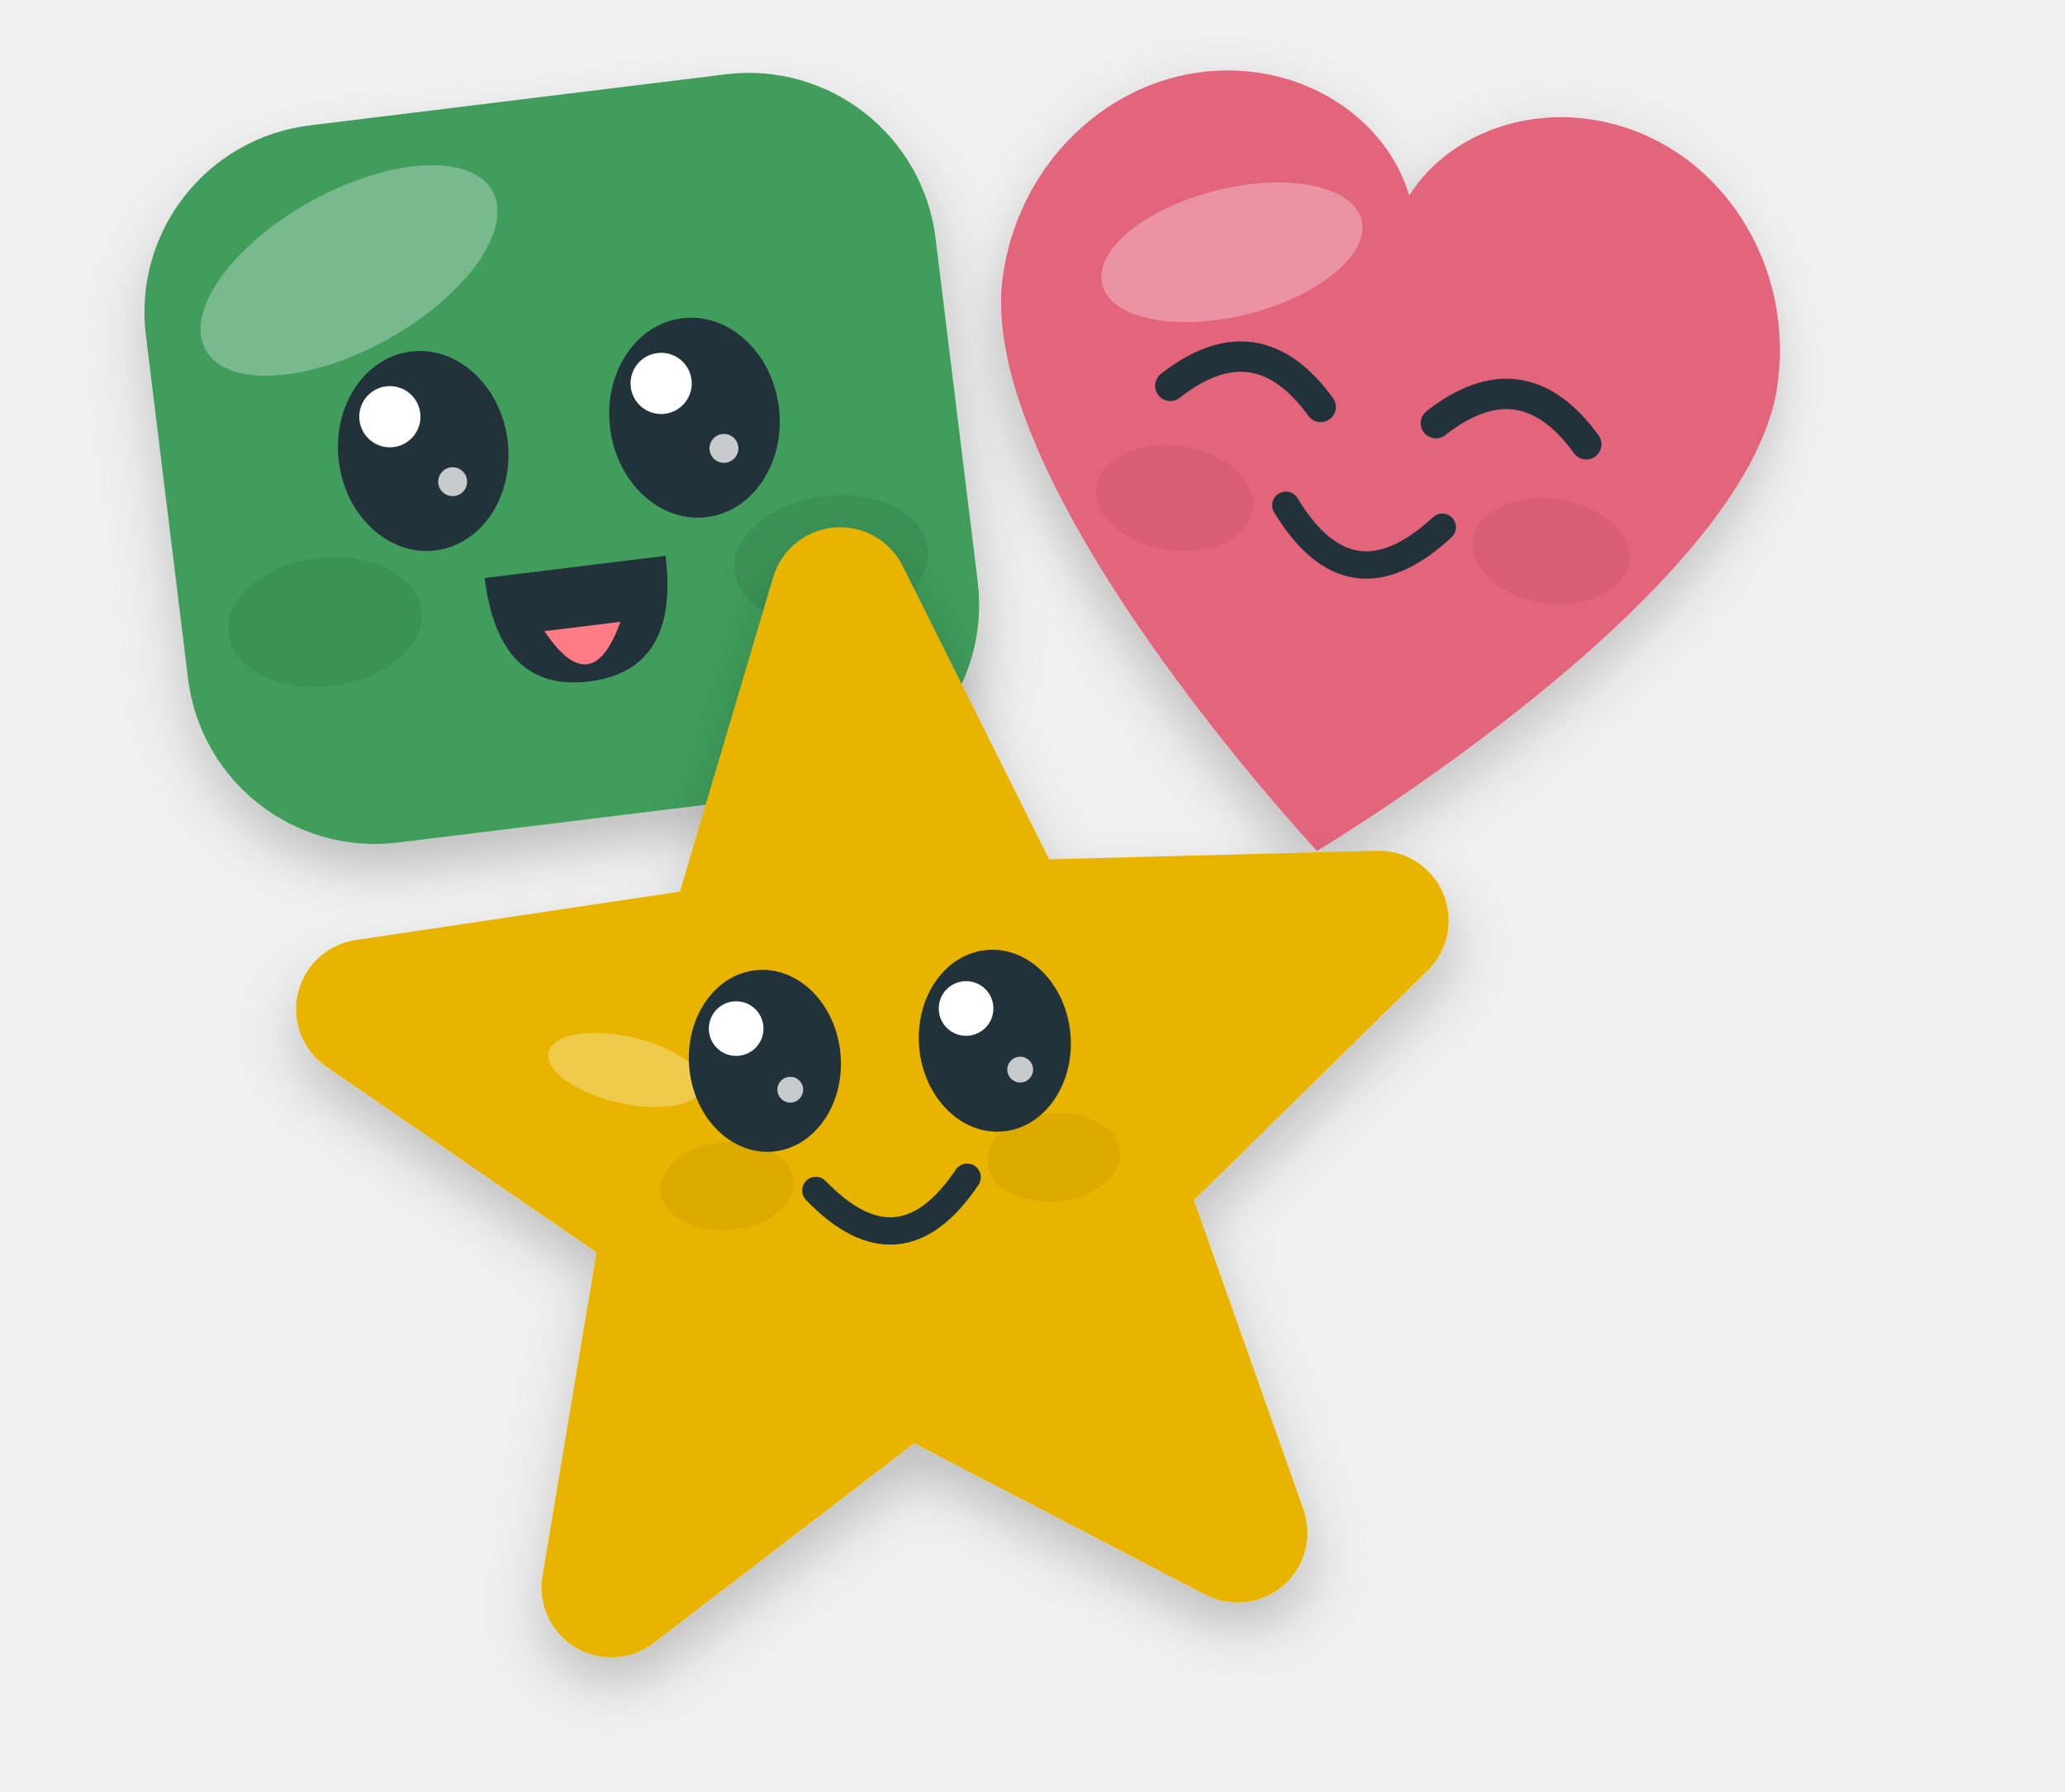
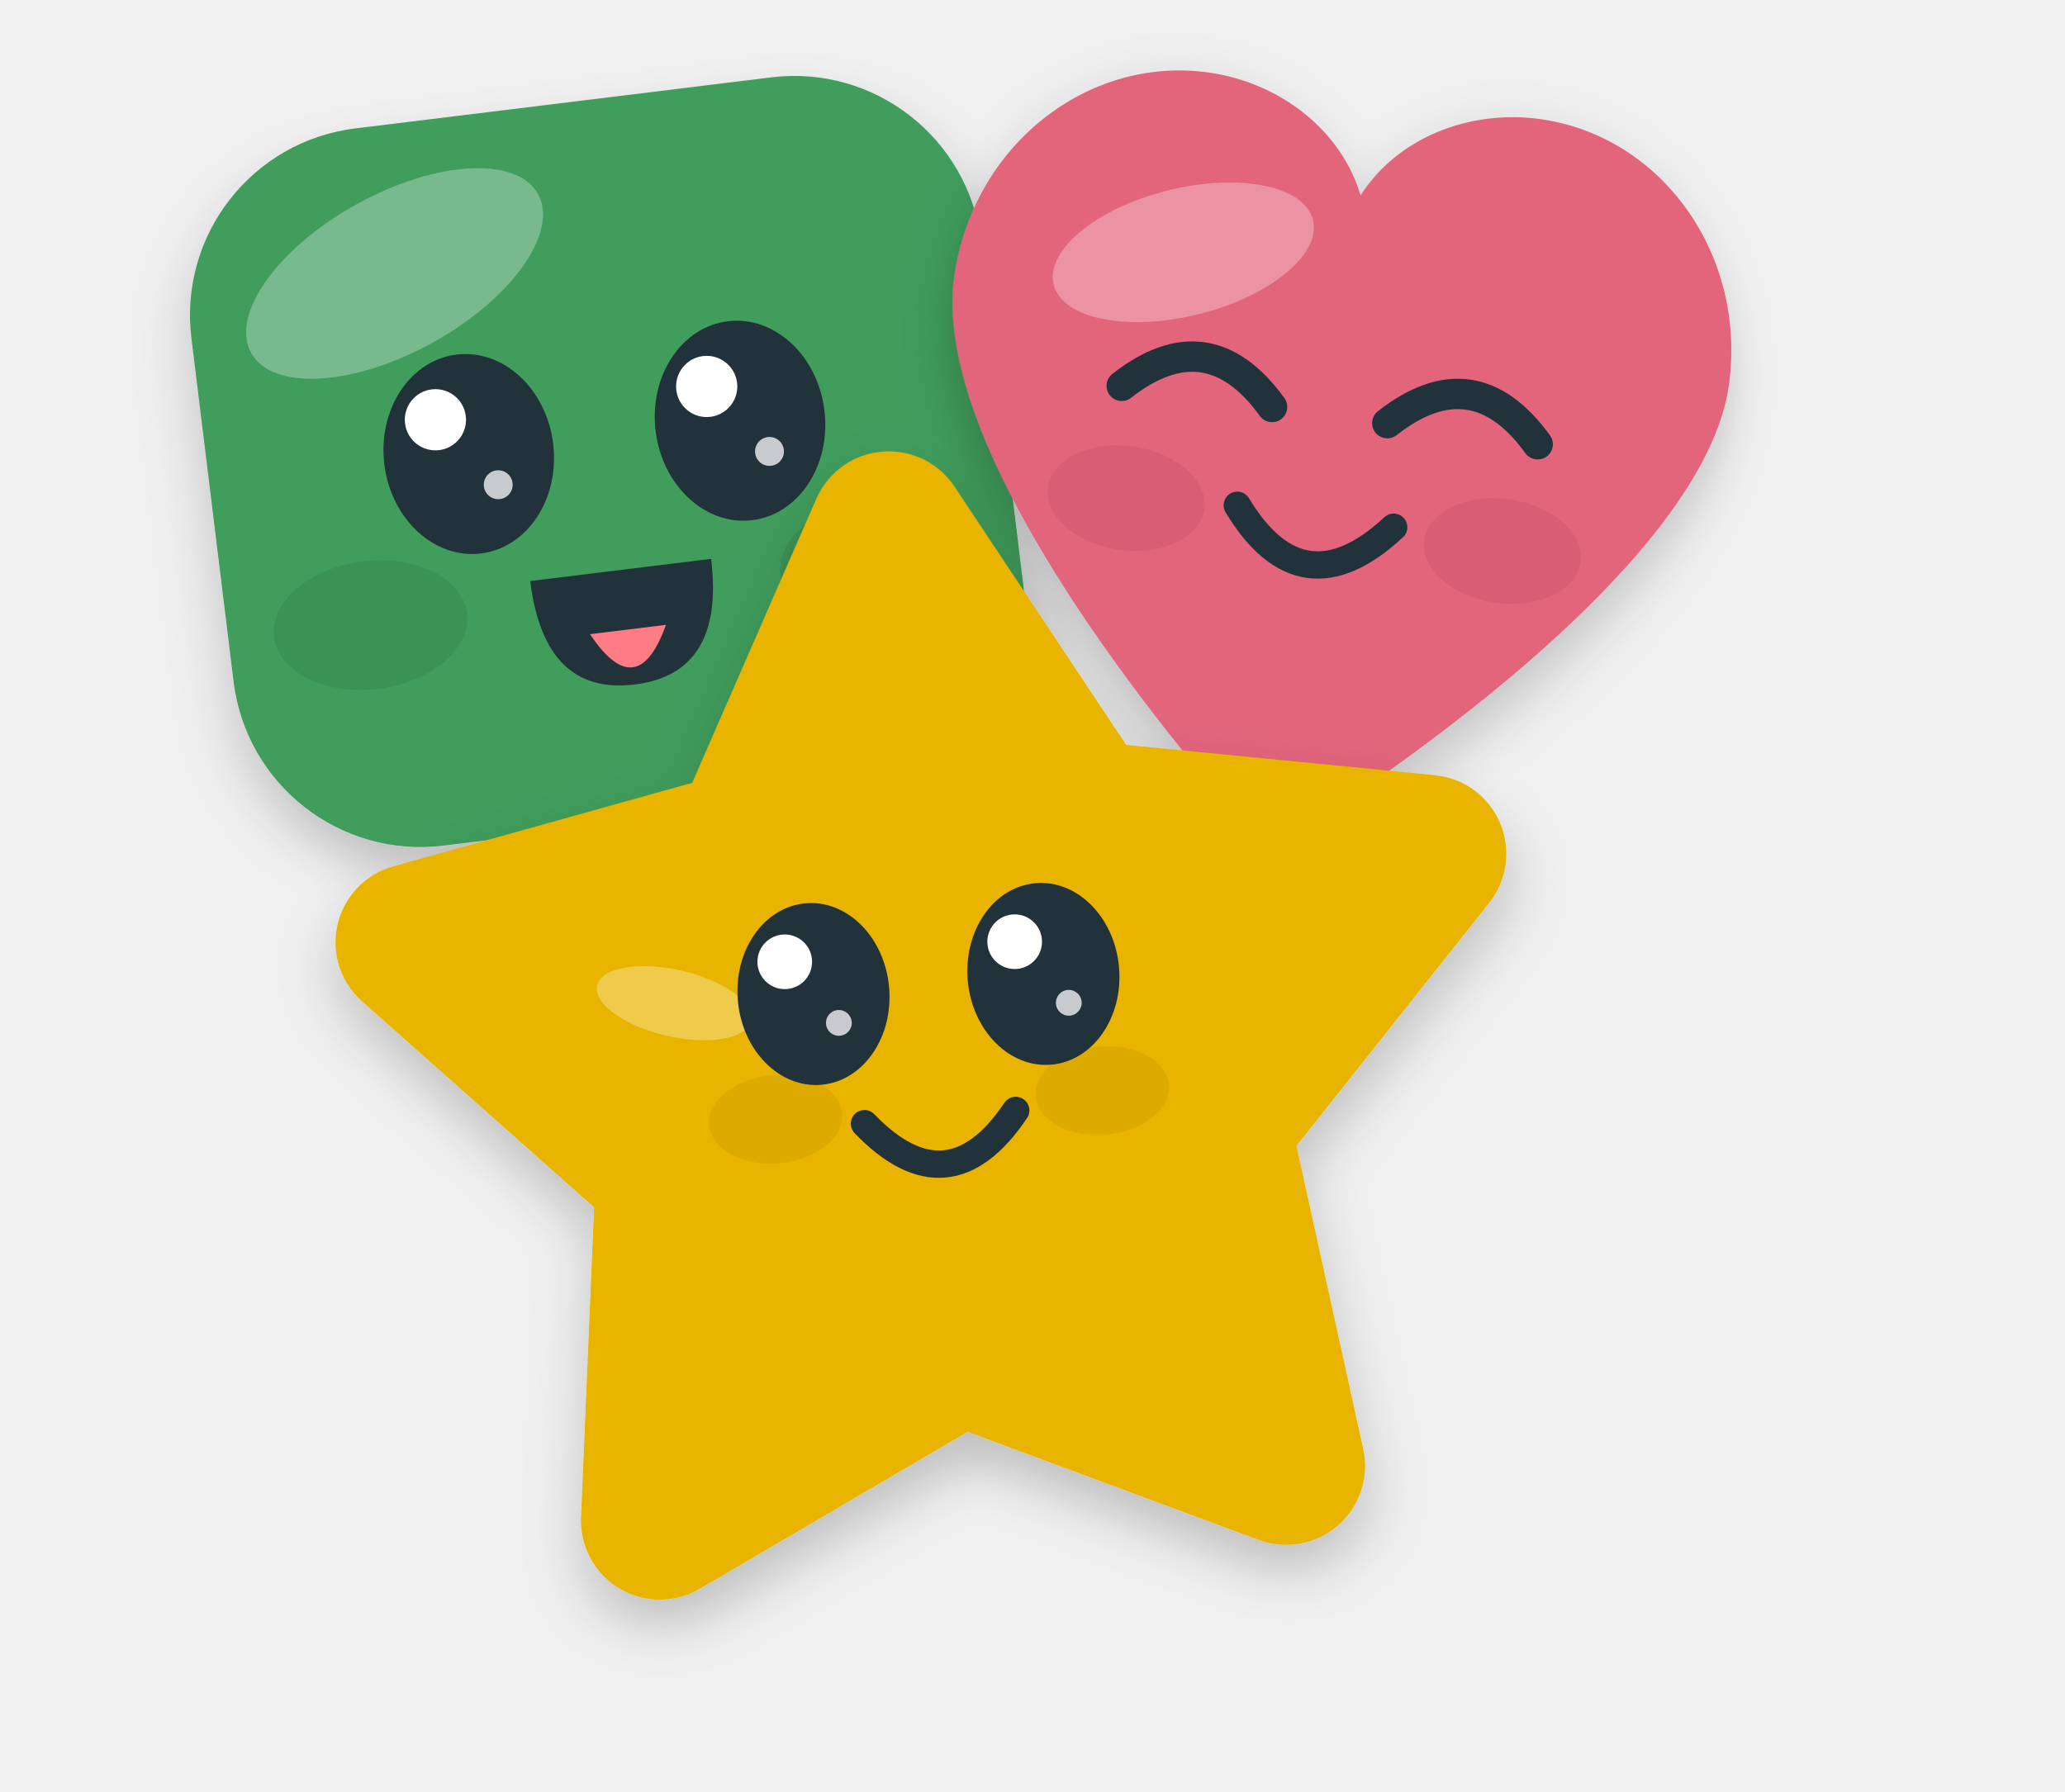
<svg xmlns="http://www.w3.org/2000/svg" viewBox="0 0 680 590" width="680" height="590">
  <defs>
    <filter id="sh" x="-30%" y="-30%" width="170%" height="170%">
      <feDropShadow dx="0" dy="9" stdDeviation="9" flood-color="#000" flood-opacity="0.20" />
    </filter>
  </defs>
-   <g transform="rotate(-7 185 151)" filter="url(#sh)">
+   <g transform="rotate(-7 200 152)" filter="url(#sh)">
    <clipPath id="s1">
-       <rect x="54" y="32" width="262" height="238" rx="62" fill="#3f9d5c" />
+       <rect x="69" y="33" width="262" height="238" rx="62" fill="#3f9d5c" />
    </clipPath>
-     <rect x="54" y="32" width="262" height="238" rx="62" fill="#3f9d5c" />
+     <rect x="69" y="33" width="262" height="238" rx="62" fill="#3f9d5c" />
    <g clip-path="url(#s1)">
-       <ellipse cx="123" cy="81" rx="54" ry="26" fill="#ffffff" opacity="0.3" transform="rotate(-22 123 81)" />
-       <ellipse cx="101" cy="195" rx="32" ry="21.12" fill="#0d3f22" opacity="0.12" />
-       <ellipse cx="269" cy="195" rx="32" ry="21.12" fill="#0d3f22" opacity="0.12" />
-       <ellipse cx="140" cy="143" rx="28" ry="33" fill="#22303a" />
-       <circle cx="130.48" cy="130.46" r="10.08" fill="#ffffff" />
-       <circle cx="148.4" cy="154.22" r="4.76" fill="#ffffff" opacity="0.75" />
-       <ellipse cx="230" cy="143" rx="28" ry="33" fill="#22303a" />
-       <circle cx="220.48" cy="130.46" r="10.08" fill="#ffffff" />
-       <circle cx="238.4" cy="154.22" r="4.76" fill="#ffffff" opacity="0.75" />
-       <path d="M 155 187 Q 155 225 185 225 Q 215 225 215 187 Z" fill="#22303a" />
-       <path d="M 172.4 206.76 Q 185 231.84 197.6 206.76 Z" fill="#ff7b86" />
+       <ellipse cx="138" cy="82" rx="54" ry="26" fill="#ffffff" opacity="0.3" transform="rotate(-22 138 82)" />
+       <ellipse cx="116" cy="196" rx="32" ry="21.12" fill="#0d3f22" opacity="0.12" />
+       <ellipse cx="284" cy="196" rx="32" ry="21.12" fill="#0d3f22" opacity="0.12" />
+       <ellipse cx="155" cy="144" rx="28" ry="33" fill="#22303a" />
+       <circle cx="145.48" cy="131.46" r="10.08" fill="#ffffff" />
+       <circle cx="163.4" cy="155.22" r="4.76" fill="#ffffff" opacity="0.75" />
+       <ellipse cx="245" cy="144" rx="28" ry="33" fill="#22303a" />
+       <circle cx="235.48" cy="131.46" r="10.08" fill="#ffffff" />
+       <circle cx="253.4" cy="155.22" r="4.76" fill="#ffffff" opacity="0.75" />
+       <path d="M 170 188 Q 170 226 200 226 Q 230 226 230 188 Z" fill="#22303a" />
+       <path d="M 187.4 207.76 Q 200 232.84 212.6 207.76 Z" fill="#ff7b86" />
    </g>
  </g>
-   <g transform="rotate(8 452 150)" filter="url(#sh)">
+   <g transform="rotate(8 436 150)" filter="url(#sh)">
    <clipPath id="s2">
-       <path d="M16,29.3 C16,29.3 2,18 2,10.5 C2,5.8 5.6,2 10,2 C12.6,2 15,3.4 16,5.6 C17,3.4 19.4,2 22,2 C26.4,2 30,5.8 30,10.5 C30,18 16,29.3 16,29.3 Z" fill="#e2657c" transform="translate(452 150) scale(9.2) translate(-16 -15)" />
+       <path d="M16,29.3 C16,29.3 2,18 2,10.5 C2,5.8 5.6,2 10,2 C12.6,2 15,3.4 16,5.6 C17,3.4 19.4,2 22,2 C26.4,2 30,5.8 30,10.5 C30,18 16,29.3 16,29.3 Z" fill="#e2657c" transform="translate(436 150) scale(9.2) translate(-16 -15)" />
    </clipPath>
-     <path d="M16,29.3 C16,29.3 2,18 2,10.5 C2,5.8 5.6,2 10,2 C12.6,2 15,3.4 16,5.6 C17,3.4 19.4,2 22,2 C26.4,2 30,5.8 30,10.5 C30,18 16,29.3 16,29.3 Z" fill="#e2657c" transform="translate(452 150) scale(9.2) translate(-16 -15)" />
+     <path d="M16,29.3 C16,29.3 2,18 2,10.5 C2,5.8 5.6,2 10,2 C12.6,2 15,3.4 16,5.6 C17,3.4 19.4,2 22,2 C26.4,2 30,5.8 30,10.5 C30,18 16,29.3 16,29.3 Z" fill="#e2657c" transform="translate(436 150) scale(9.2) translate(-16 -15)" />
    <g clip-path="url(#s2)">
-       <ellipse cx="396.8" cy="90.2" rx="44" ry="21" fill="#ffffff" opacity="0.3" transform="rotate(-22 396.8 90.2)" />
-       <ellipse cx="389.44" cy="173" rx="26" ry="17.16" fill="#8f2438" opacity="0.12" />
-       <ellipse cx="514.56" cy="173" rx="26" ry="17.16" fill="#8f2438" opacity="0.12" />
-       <path d="M 382.84 136.58 Q 407.84 110.58 432.84 136.58" stroke="#22303a" stroke-width="10" fill="none" stroke-linecap="round" />
-       <path d="M 471.16 136.58 Q 496.16 110.58 521.16 136.58" stroke="#22303a" stroke-width="10" fill="none" stroke-linecap="round" />
-       <path d="M 426 170.24 Q 452 202.24 478 170.24" stroke="#22303a" stroke-width="9" fill="none" stroke-linecap="round" />
+       <ellipse cx="380.8" cy="90.2" rx="44" ry="21" fill="#ffffff" opacity="0.3" transform="rotate(-22 380.8 90.2)" />
+       <ellipse cx="373.44" cy="173" rx="26" ry="17.16" fill="#8f2438" opacity="0.12" />
+       <ellipse cx="498.56" cy="173" rx="26" ry="17.16" fill="#8f2438" opacity="0.12" />
+       <path d="M 366.84 136.58 Q 391.84 110.58 416.84 136.58" stroke="#22303a" stroke-width="10" fill="none" stroke-linecap="round" />
+       <path d="M 455.16 136.58 Q 480.16 110.58 505.16 136.58" stroke="#22303a" stroke-width="10" fill="none" stroke-linecap="round" />
+       <path d="M 410 170.24 Q 436 202.24 462 170.24" stroke="#22303a" stroke-width="9" fill="none" stroke-linecap="round" />
    </g>
  </g>
-   <g transform="rotate(-5 292 372)" filter="url(#sh)">
+   <g transform="rotate(-5 308 350)" filter="url(#sh)">
    <clipPath id="s3">
-       <polygon points="292.0,196.0 337.0,310.1 459.4,317.6 364.8,395.6 395.5,514.4 292.0,448.5 188.5,514.4 219.2,395.6 124.6,317.6 247.0,310.1" fill="#e8b400" stroke="#e8b400" stroke-width="46" stroke-linejoin="round" />
+       <polygon points="308.0,174.0 362.8,274.5 475.4,295.6 396.7,378.8 411.5,492.4 308.0,443.3 204.5,492.4 219.3,378.8 140.6,295.6 253.2,274.5" fill="#e8b400" stroke="#e8b400" stroke-width="52" stroke-linejoin="round" />
    </clipPath>
-     <polygon points="292.0,196.0 337.0,310.1 459.4,317.6 364.8,395.6 395.5,514.4 292.0,448.5 188.5,514.4 219.2,395.6 124.6,317.6 247.0,310.1" fill="#e8b400" stroke="#e8b400" stroke-width="46" stroke-linejoin="round" />
+     <polygon points="308.0,174.0 362.8,274.5 475.4,295.6 396.7,378.8 411.5,492.4 308.0,443.3 204.5,492.4 219.3,378.8 140.6,295.6 253.2,274.5" fill="#e8b400" stroke="#e8b400" stroke-width="52" stroke-linejoin="round" />
    <g clip-path="url(#s3)">
-       <ellipse cx="208" cy="345" rx="26" ry="11" fill="#ffffff" opacity="0.3" transform="rotate(18 208 345)" />
-       <ellipse cx="238" cy="386" rx="22" ry="14.52" fill="#8a5c00" opacity="0.12" />
-       <ellipse cx="346" cy="386" rx="22" ry="14.52" fill="#8a5c00" opacity="0.12" />
-       <ellipse cx="254" cy="346" rx="25" ry="30" fill="#22303a" />
-       <circle cx="245.5" cy="334.6" r="9" fill="#ffffff" />
-       <circle cx="261.5" cy="356.2" r="4.25" fill="#ffffff" opacity="0.75" />
-       <ellipse cx="330" cy="346" rx="25" ry="30" fill="#22303a" />
-       <circle cx="321.5" cy="334.6" r="9" fill="#ffffff" />
-       <circle cx="337.5" cy="356.2" r="4.25" fill="#ffffff" opacity="0.75" />
-       <path d="M 267 390 Q 292 421 317 390" stroke="#22303a" stroke-width="9" fill="none" stroke-linecap="round" />
+       <ellipse cx="224" cy="323" rx="26" ry="11" fill="#ffffff" opacity="0.3" transform="rotate(18 224 323)" />
+       <ellipse cx="254" cy="364" rx="22" ry="14.52" fill="#8a5c00" opacity="0.12" />
+       <ellipse cx="362" cy="364" rx="22" ry="14.52" fill="#8a5c00" opacity="0.12" />
+       <ellipse cx="270" cy="324" rx="25" ry="30" fill="#22303a" />
+       <circle cx="261.5" cy="312.6" r="9" fill="#ffffff" />
+       <circle cx="277.5" cy="334.2" r="4.25" fill="#ffffff" opacity="0.75" />
+       <ellipse cx="346" cy="324" rx="25" ry="30" fill="#22303a" />
+       <circle cx="337.5" cy="312.6" r="9" fill="#ffffff" />
+       <circle cx="353.5" cy="334.2" r="4.25" fill="#ffffff" opacity="0.75" />
+       <path d="M 283 368 Q 308 399 333 368" stroke="#22303a" stroke-width="9" fill="none" stroke-linecap="round" />
    </g>
  </g>
</svg>
